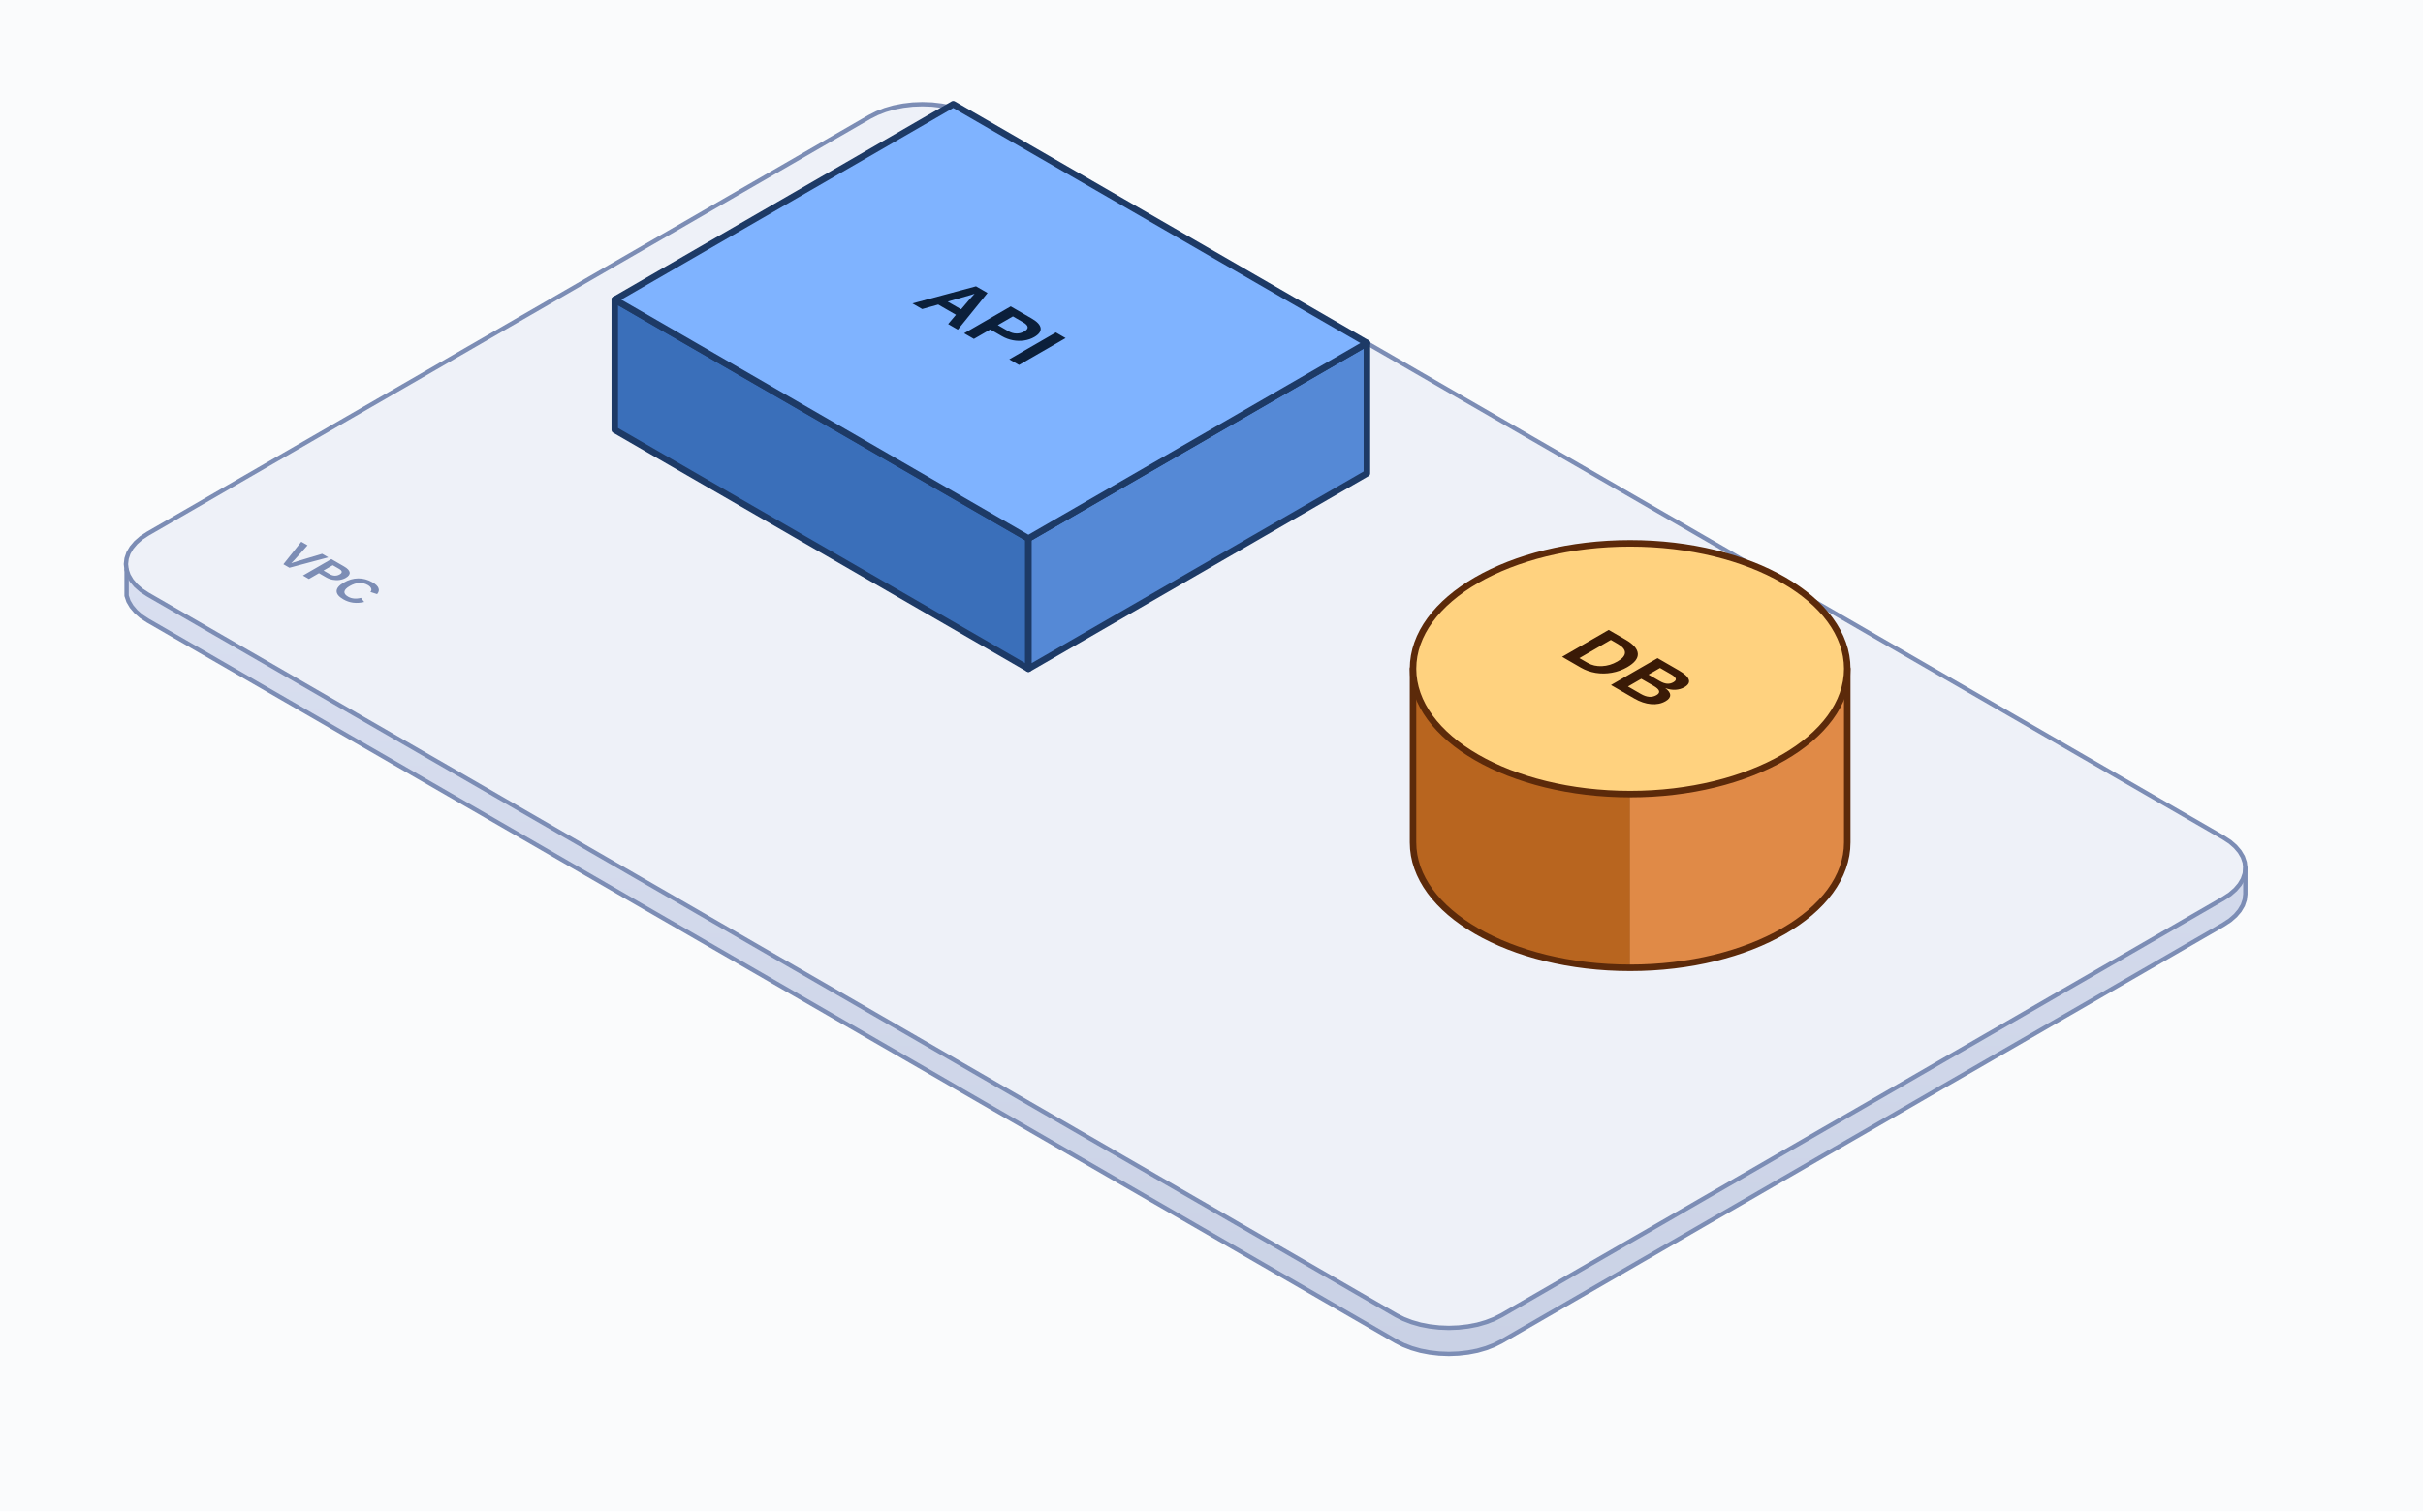
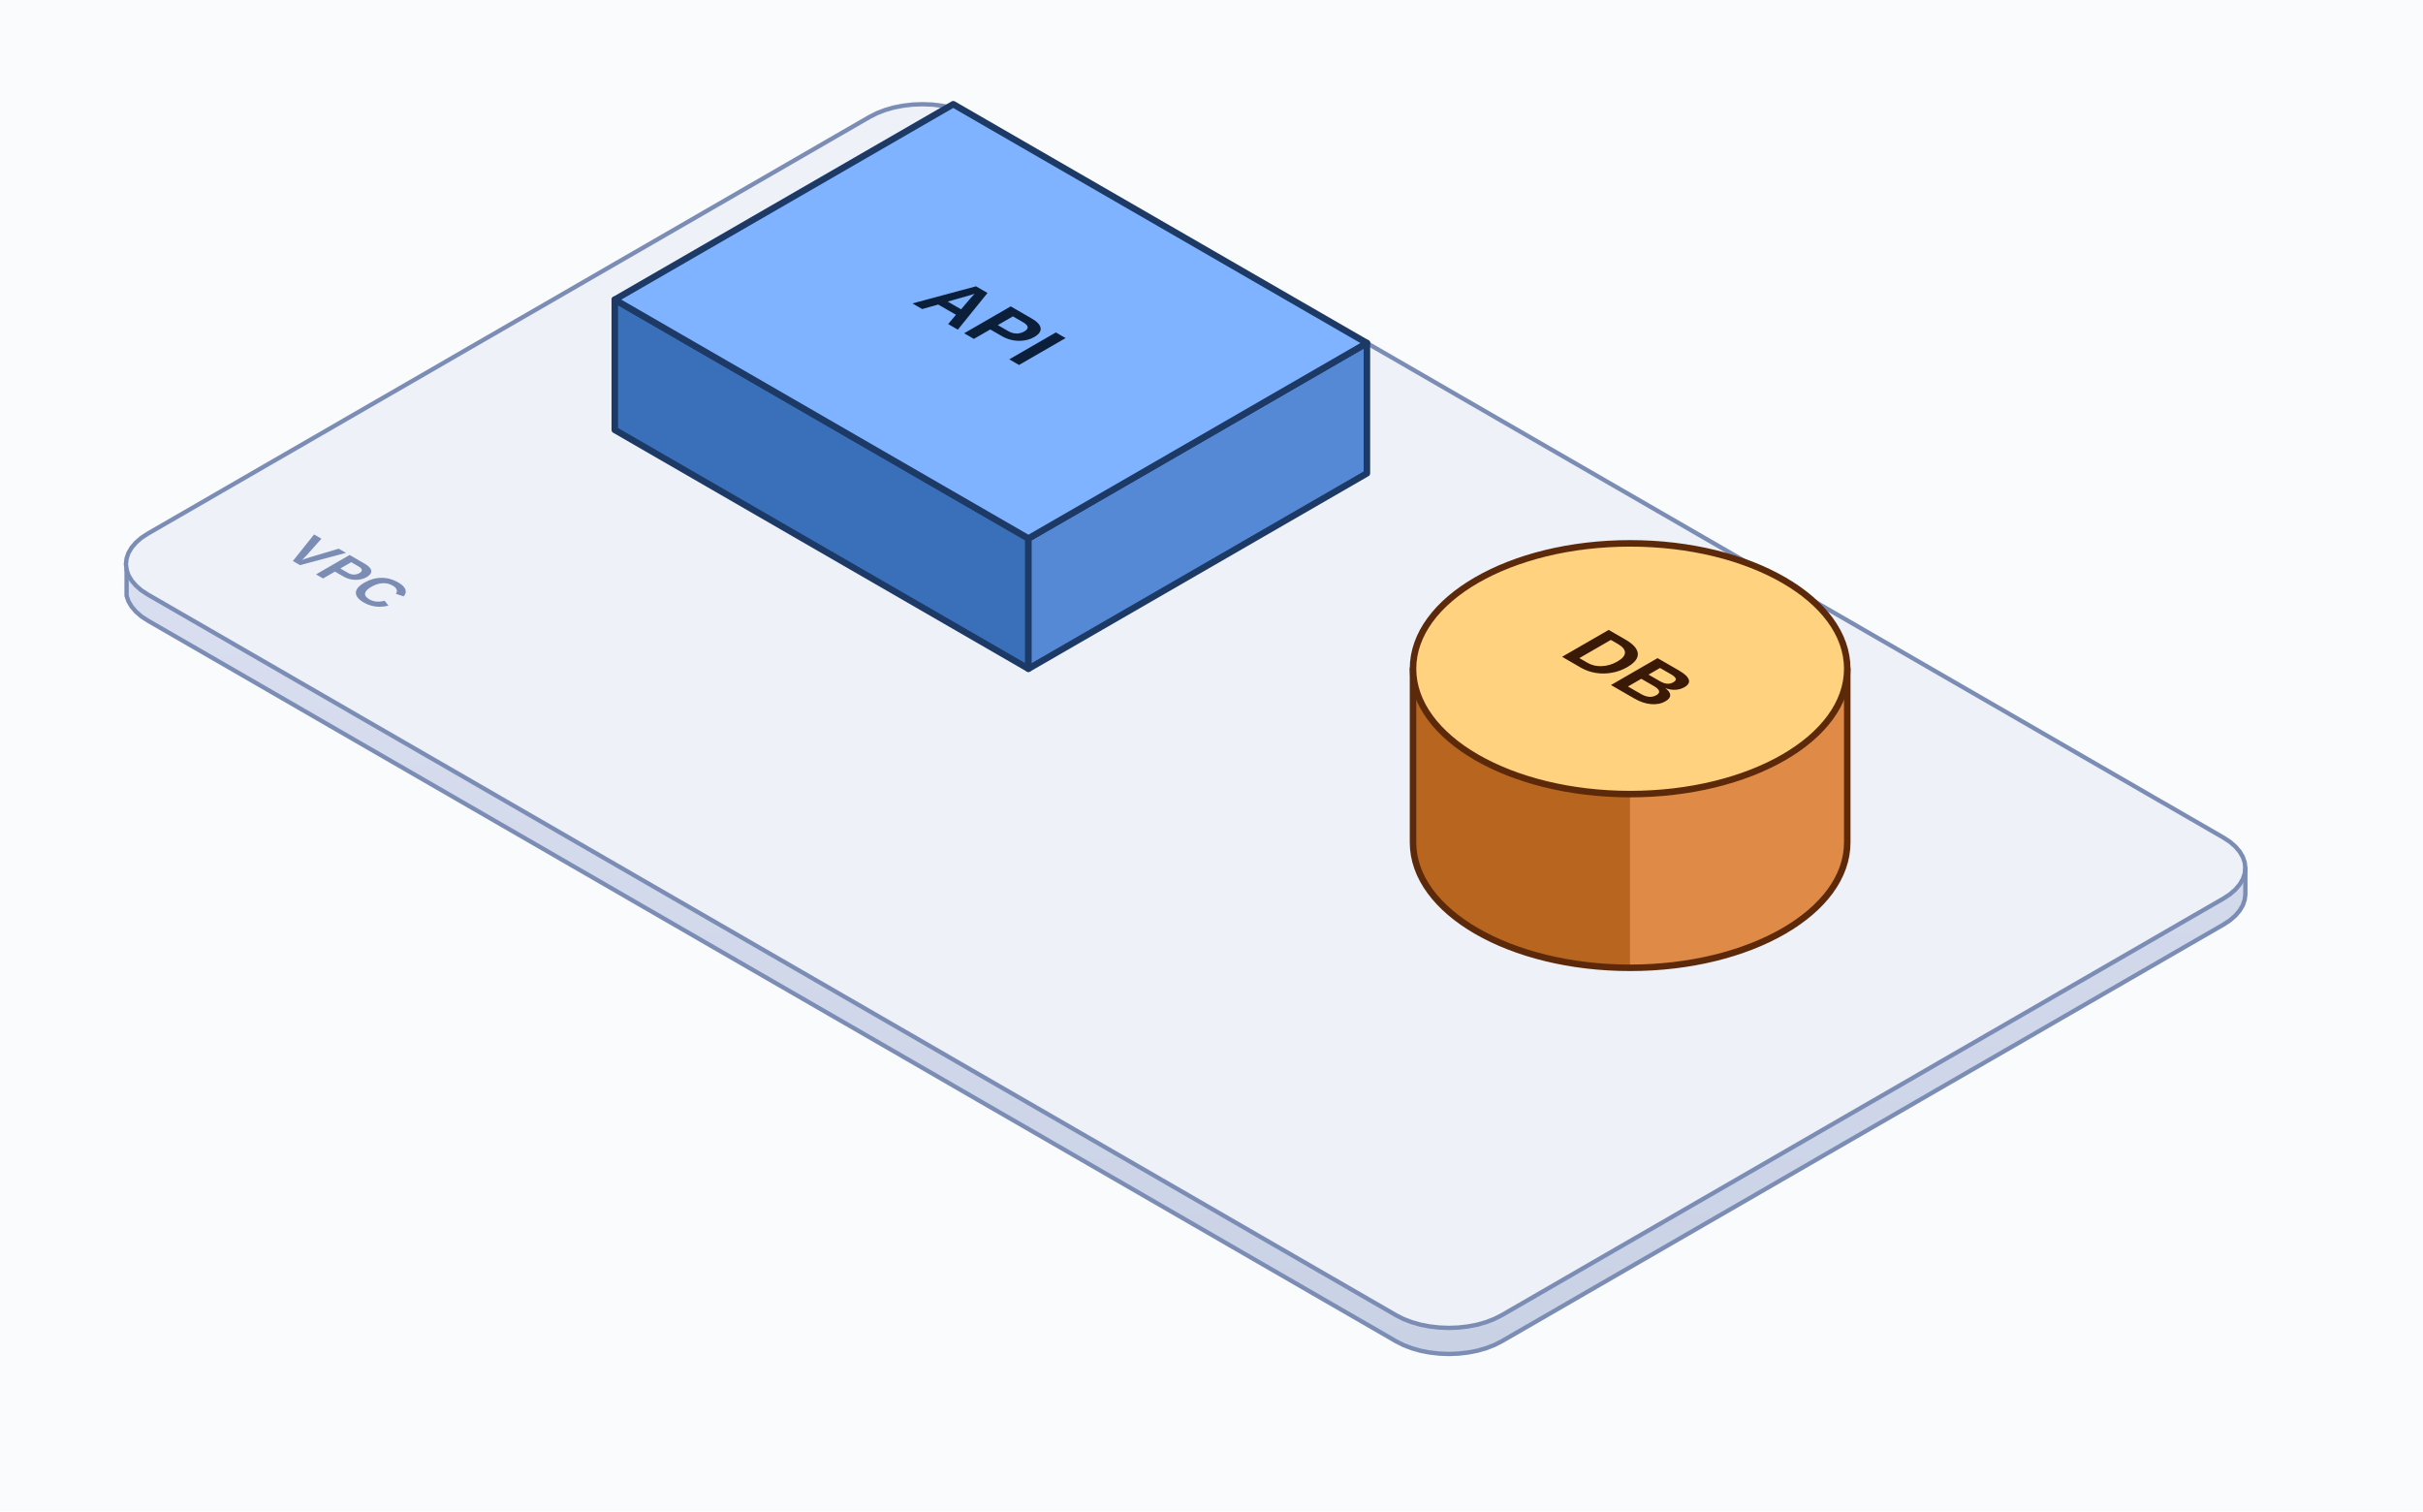
<svg xmlns="http://www.w3.org/2000/svg" viewBox="-17 -12 558 348" width="558" height="348" data-scene-tx="203.0000" data-scene-ty="18.0000">
  <rect data-layer="canvas-bg" x="-17.00" y="-12.00" width="558.00" height="348.00" fill="#FAFBFC" />
  <g data-part="0" data-part-id="vpc" transform="translate(-12.00 -12.00)">
    <defs>
      <linearGradient id="p0-rounded-side" x1="50%" y1="0%" x2="50%" y2="100%">
        <stop offset="0%" stop-color="#D9DFF0" />
        <stop offset="100%" stop-color="#C9D1E5" />
      </linearGradient>
    </defs>
    <g data-face="wrap">
      <path data-face="side" d="M 512.09,199.90 L 511.94,201.19 L 511.51,202.46 L 510.78,203.69 L 509.79,204.85 L 508.55,205.93 L 507.07,206.90 L 497.83,212.23 L 488.59,217.57 L 479.36,222.90 L 470.12,228.23 L 460.88,233.57 L 451.64,238.90 L 442.40,244.23 L 433.17,249.57 L 423.93,254.90 L 414.69,260.23 L 405.45,265.57 L 396.22,270.90 L 386.98,276.23 L 377.74,281.57 L 368.50,286.90 L 359.27,292.23 L 350.03,297.57 L 340.79,302.90 L 339.10,303.75 L 337.24,304.47 L 335.23,305.05 L 333.10,305.46 L 330.90,305.71 L 328.67,305.80 L 326.43,305.71 L 324.23,305.46 L 322.11,305.05 L 320.09,304.47 L 318.23,303.75 L 316.54,302.90 L 300.57,293.68 L 284.60,284.46 L 268.62,275.23 L 252.65,266.01 L 236.68,256.79 L 220.70,247.57 L 204.73,238.34 L 188.76,229.12 L 172.78,219.90 L 156.81,210.68 L 140.84,201.46 L 124.86,192.23 L 108.89,183.01 L 92.92,173.79 L 76.94,164.57 L 60.97,155.34 L 45.00,146.12 L 29.02,136.90 L 27.54,135.93 L 26.30,134.85 L 25.31,133.69 L 24.58,132.46 L 24.15,131.19 L 24.15,137.19 L 24.58,138.46 L 25.31,139.69 L 26.30,140.85 L 27.54,141.93 L 29.02,142.90 L 45.00,152.12 L 60.97,161.34 L 76.94,170.57 L 92.92,179.79 L 108.89,189.01 L 124.86,198.23 L 140.84,207.46 L 156.81,216.68 L 172.78,225.90 L 188.76,235.12 L 204.73,244.34 L 220.70,253.57 L 236.68,262.79 L 252.65,272.01 L 268.62,281.23 L 284.60,290.46 L 300.57,299.68 L 316.54,308.90 L 318.23,309.75 L 320.09,310.47 L 322.11,311.05 L 324.23,311.46 L 326.43,311.71 L 328.67,311.80 L 330.90,311.71 L 333.10,311.46 L 335.23,311.05 L 337.24,310.47 L 339.10,309.75 L 340.79,308.90 L 350.03,303.57 L 359.27,298.23 L 368.50,292.90 L 377.74,287.57 L 386.98,282.23 L 396.22,276.90 L 405.45,271.57 L 414.69,266.23 L 423.93,260.90 L 433.17,255.57 L 442.40,250.23 L 451.64,244.90 L 460.88,239.57 L 470.12,234.23 L 479.36,228.90 L 488.59,223.57 L 497.83,218.23 L 507.07,212.90 L 508.55,211.93 L 509.79,210.85 L 510.78,209.69 L 511.51,208.46 L 511.94,207.19 L 512.09,205.90 Z" fill="url(#p0-rounded-side)" stroke="none" />
      <path data-face="top" d="M 219.55,26.90 L 235.52,36.12 L 251.49,45.34 L 267.47,54.57 L 283.44,63.79 L 299.41,73.01 L 315.39,82.23 L 331.36,91.46 L 347.33,100.68 L 363.31,109.90 L 379.28,119.12 L 395.25,128.34 L 411.23,137.57 L 427.20,146.79 L 443.17,156.01 L 459.15,165.23 L 475.12,174.46 L 491.09,183.68 L 507.07,192.90 L 508.55,193.87 L 509.79,194.95 L 510.78,196.11 L 511.51,197.34 L 511.94,198.61 L 512.09,199.90 L 511.94,201.19 L 511.51,202.46 L 510.78,203.69 L 509.79,204.85 L 508.55,205.93 L 507.07,206.90 L 497.83,212.23 L 488.59,217.57 L 479.36,222.90 L 470.12,228.23 L 460.88,233.57 L 451.64,238.90 L 442.40,244.23 L 433.17,249.57 L 423.93,254.90 L 414.69,260.23 L 405.45,265.57 L 396.22,270.90 L 386.98,276.23 L 377.74,281.57 L 368.50,286.90 L 359.27,292.23 L 350.03,297.57 L 340.79,302.90 L 339.10,303.75 L 337.24,304.47 L 335.23,305.05 L 333.10,305.46 L 330.90,305.71 L 328.67,305.80 L 326.43,305.71 L 324.23,305.46 L 322.11,305.05 L 320.09,304.47 L 318.23,303.75 L 316.54,302.90 L 300.57,293.68 L 284.60,284.46 L 268.62,275.23 L 252.65,266.01 L 236.68,256.79 L 220.70,247.57 L 204.73,238.34 L 188.76,229.12 L 172.78,219.90 L 156.81,210.68 L 140.84,201.46 L 124.86,192.23 L 108.89,183.01 L 92.92,173.79 L 76.94,164.57 L 60.97,155.34 L 45.00,146.12 L 29.02,136.90 L 27.54,135.93 L 26.30,134.85 L 25.31,133.69 L 24.58,132.46 L 24.15,131.19 L 24.00,129.90 L 24.15,128.61 L 24.58,127.34 L 25.31,126.11 L 26.30,124.95 L 27.54,123.87 L 29.02,122.90 L 38.26,117.57 L 47.50,112.23 L 56.73,106.90 L 65.97,101.57 L 75.21,96.23 L 84.45,90.90 L 93.69,85.57 L 102.92,80.23 L 112.16,74.90 L 121.40,69.57 L 130.64,64.23 L 139.87,58.90 L 149.11,53.57 L 158.35,48.23 L 167.59,42.90 L 176.82,37.57 L 186.06,32.23 L 195.30,26.90 L 196.99,26.05 L 198.85,25.33 L 200.86,24.75 L 202.99,24.34 L 205.19,24.08 L 207.42,24.00 L 209.66,24.08 L 211.86,24.34 L 213.98,24.75 L 216.00,25.33 L 217.86,26.05 L 219.55,26.90 Z" fill="#EEF1F8" stroke="#7C8DB5" stroke-width="1.00" stroke-linejoin="round" />
      <path data-face="silhouette" d="M 512.09,199.90 L 512.09,205.90 L 511.94,207.19 L 511.51,208.46 L 510.78,209.69 L 509.79,210.85 L 508.55,211.93 L 507.07,212.90 L 497.83,218.23 L 488.59,223.57 L 479.36,228.90 L 470.12,234.23 L 460.88,239.57 L 451.64,244.90 L 442.40,250.23 L 433.17,255.57 L 423.93,260.90 L 414.69,266.23 L 405.45,271.57 L 396.22,276.90 L 386.98,282.23 L 377.74,287.57 L 368.50,292.90 L 359.27,298.23 L 350.03,303.57 L 340.79,308.90 L 339.10,309.75 L 337.24,310.47 L 335.23,311.05 L 333.10,311.46 L 330.90,311.71 L 328.67,311.80 L 326.43,311.71 L 324.23,311.46 L 322.11,311.05 L 320.09,310.47 L 318.23,309.75 L 316.54,308.90 L 300.57,299.68 L 284.60,290.46 L 268.62,281.23 L 252.65,272.01 L 236.68,262.79 L 220.70,253.57 L 204.73,244.34 L 188.76,235.12 L 172.78,225.90 L 156.81,216.68 L 140.84,207.46 L 124.86,198.23 L 108.89,189.01 L 92.92,179.79 L 76.94,170.57 L 60.97,161.34 L 45.00,152.12 L 29.02,142.90 L 27.54,141.93 L 26.30,140.85 L 25.31,139.69 L 24.58,138.46 L 24.15,137.19 L 24.15,131.19" fill="none" stroke="#7C8DB5" stroke-width="1.00" stroke-linejoin="round" stroke-linecap="round" />
    </g>
  </g>
  <g data-part="1" data-part-id="api" transform="translate(100.58 -12.00)">
    <g data-face="wrap">
      <polygon data-face="left" points="24.00,99.00 24.00,69.00 119.26,124.00 119.26,154.00" fill="#3A6FBA" stroke="#1D3A66" stroke-width="1.50" stroke-linejoin="round" stroke-linecap="round" />
      <polygon data-face="right" points="197.21,109.00 197.21,79.00 119.26,124.00 119.26,154.00" fill="#5589D6" stroke="#1D3A66" stroke-width="1.50" stroke-linejoin="round" stroke-linecap="round" />
      <polygon data-face="top" points="101.94,24.00 197.21,79.00 119.26,124.00 24.00,69.00" fill="#7FB3FF" stroke="#1D3A66" stroke-width="1.50" stroke-linejoin="round" stroke-linecap="round" />
      <g data-face="top-content" transform="matrix(0.866 0.5 -0.866 0.5 101.94 24.00)">
        <text x="55.00" y="45.00" dy=".35em" font-family="Helvetica Neue, Arial, sans-serif" font-size="18.00" font-weight="600" fill="#0B1F3A" text-anchor="middle">API</text>
      </g>
    </g>
  </g>
  <g data-part="2" data-part-id="db" transform="translate(284.41 89.13)">
    <g data-face="wrap">
      <path data-face="side-left" d="M 24.00 52.87 L 24.00 92.87 A 50.00 28.87 0 0 0 74.00 121.74 L 74.00 81.74 A 50.00 28.87 0 0 0 24.00 52.87 Z" fill="#B8651F" stroke="none" />
      <path data-face="side-right" d="M 124.00 52.87 L 124.00 92.87 A 50.00 28.87 0 0 1 74.00 121.74 L 74.00 81.74 A 50.00 28.87 0 0 1 124.00 52.87 Z" fill="#E08A47" stroke="none" />
      <path data-face="outline" d="M 24.00 52.87 L 24.00 92.87 A 50.00 28.87 0 0 0 124.00 92.87 L 124.00 52.87" fill="none" stroke="#5C2A0A" stroke-width="1.50" stroke-linejoin="round" stroke-linecap="round" />
      <ellipse data-face="top" cx="74.00" cy="52.87" rx="50.00" ry="28.87" fill="#FFD27F" stroke="#5C2A0A" stroke-width="1.50" />
      <g data-face="top-content" transform="matrix(0.866 0.5 -0.866 0.5 74.00 24.00)">
        <text x="28.87" y="28.87" dy=".35em" font-family="Helvetica Neue, Arial, sans-serif" font-size="18.00" font-weight="600" fill="#3A1A06" text-anchor="middle">DB</text>
      </g>
    </g>
  </g>
-   <g data-part="3" data-part-id="vpc" transform="translate(21.77 87.00)">
-     <g data-face="iso-text" transform="matrix(0.866 0.5 -0.866 0.5 24.00 29.50)">
-       <rect x="0" y="-11.00" width="23.65" height="11.00" fill="transparent" pointer-events="all" />
-       <text x="0" y="0" font-family="Helvetica Neue, Arial, sans-serif" font-size="11.00" font-weight="600" fill="#7C8DB5">VPC</text>
+   <g data-part="3" data-part-id="vpc" transform="translate(23.51 85.00)">
+     <g data-face="iso-text" transform="matrix(0.866 0.5 -0.866 0.5 24.00 30.50)">
+       <rect x="0" y="-13.00" width="27.95" height="13.00" fill="transparent" pointer-events="all" />
+       <text x="0" y="0" font-family="Helvetica Neue, Arial, sans-serif" font-size="13.00" font-weight="600" fill="#7C8DB5">VPC</text>
    </g>
  </g>
</svg>
